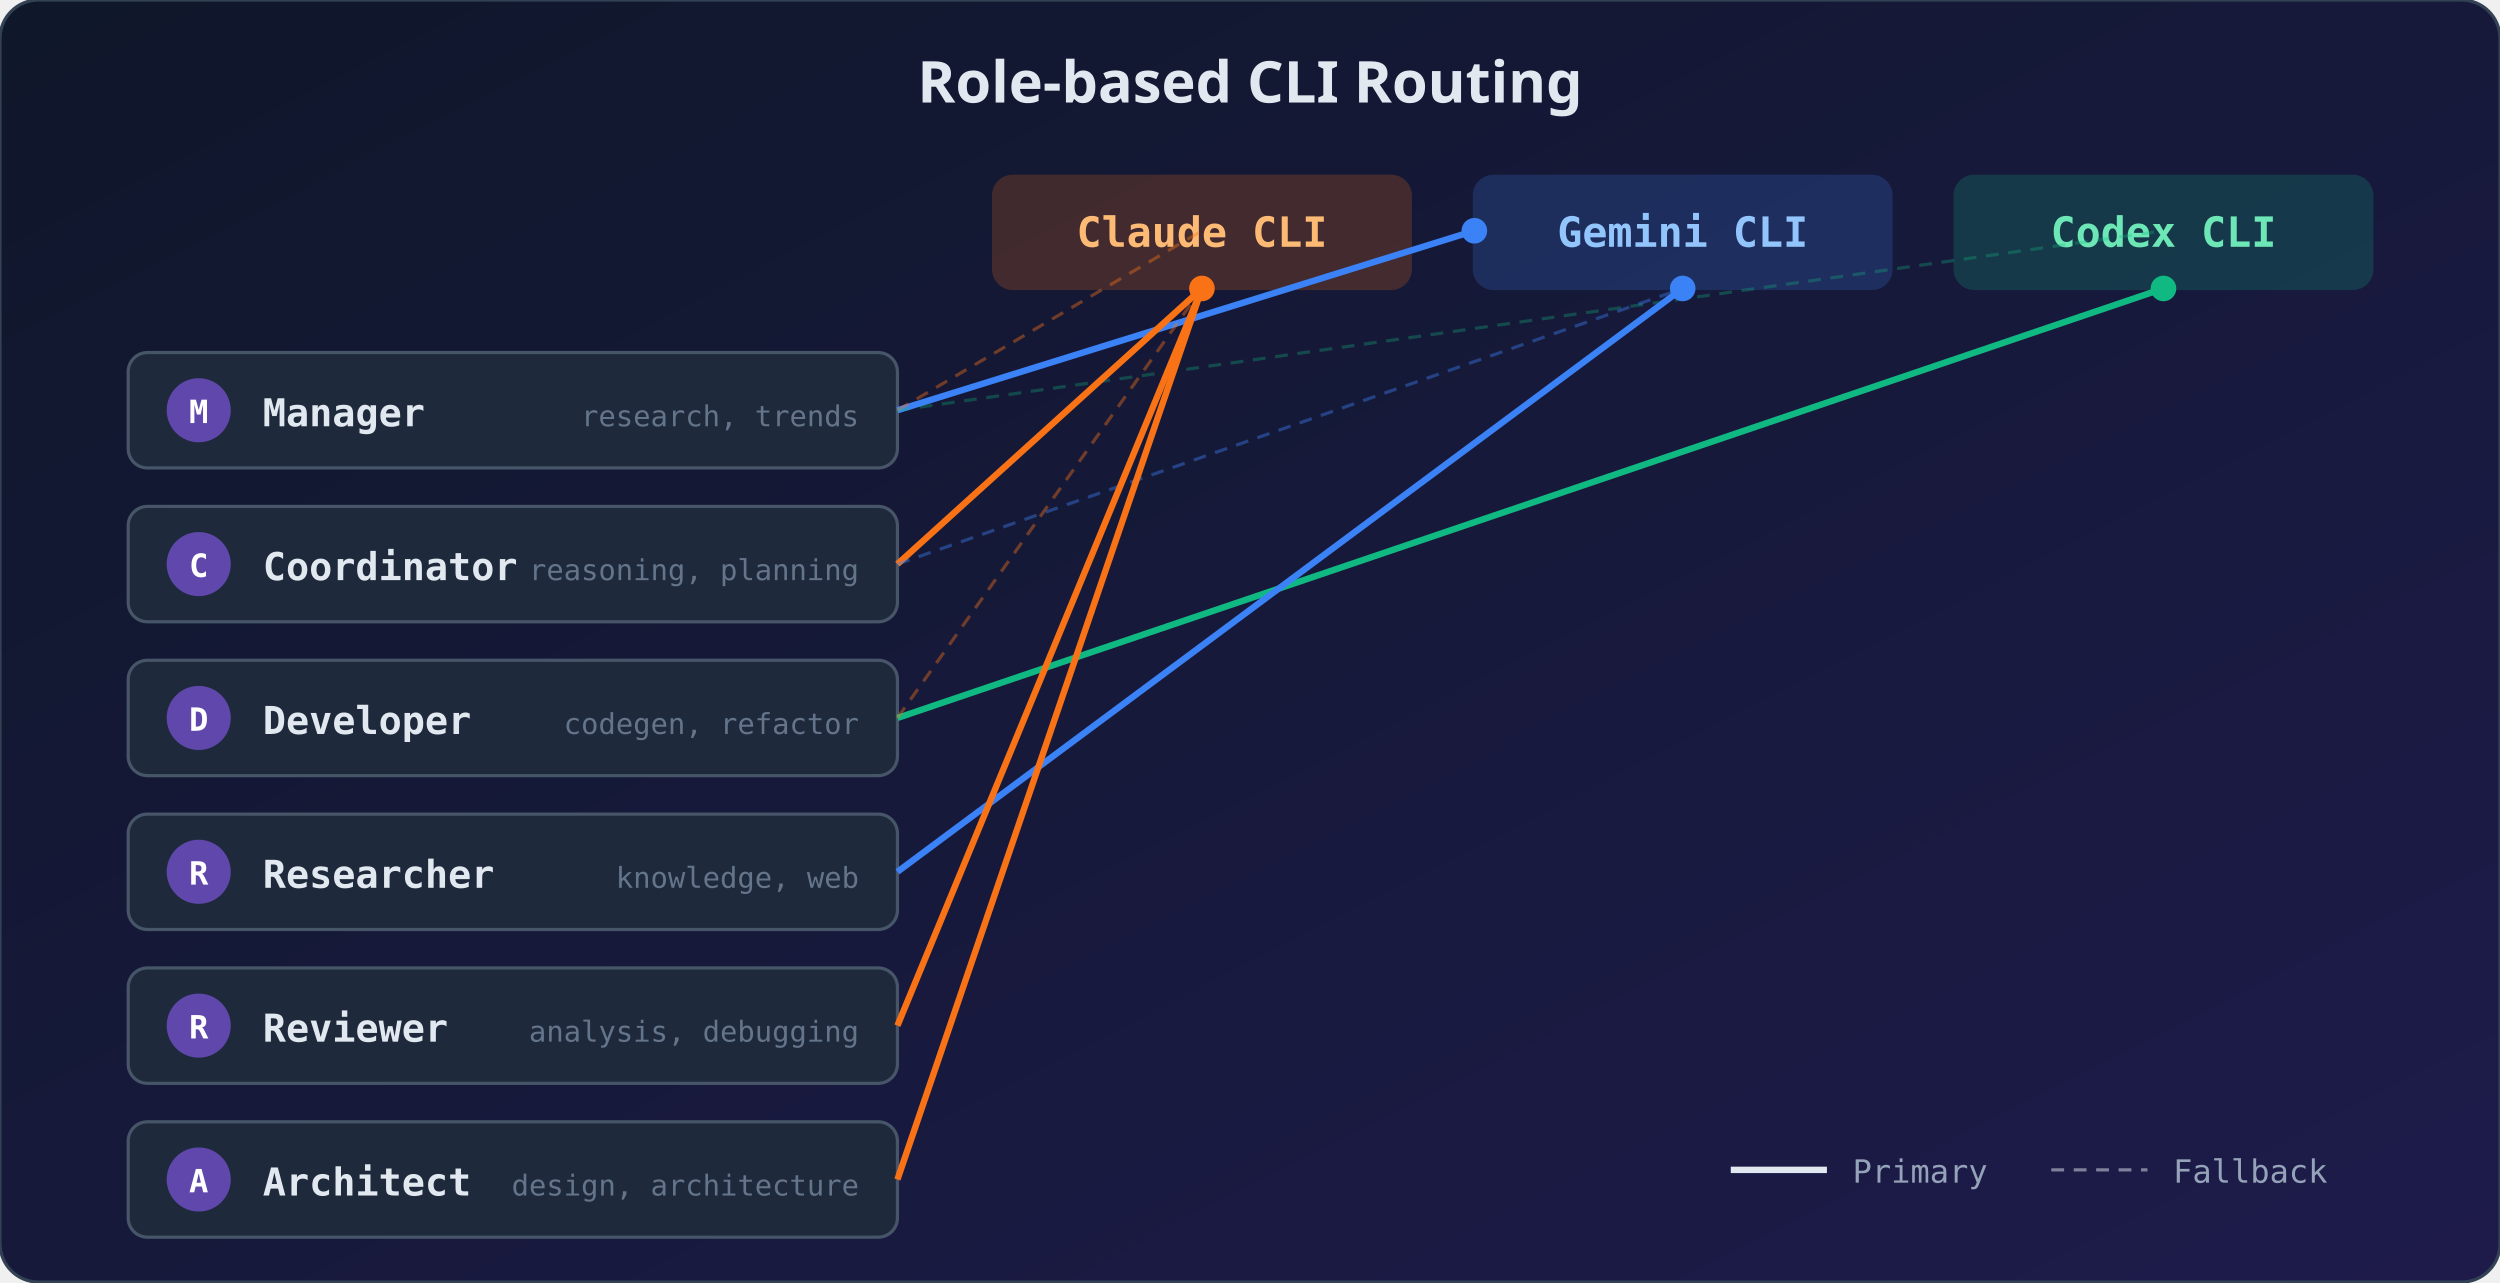
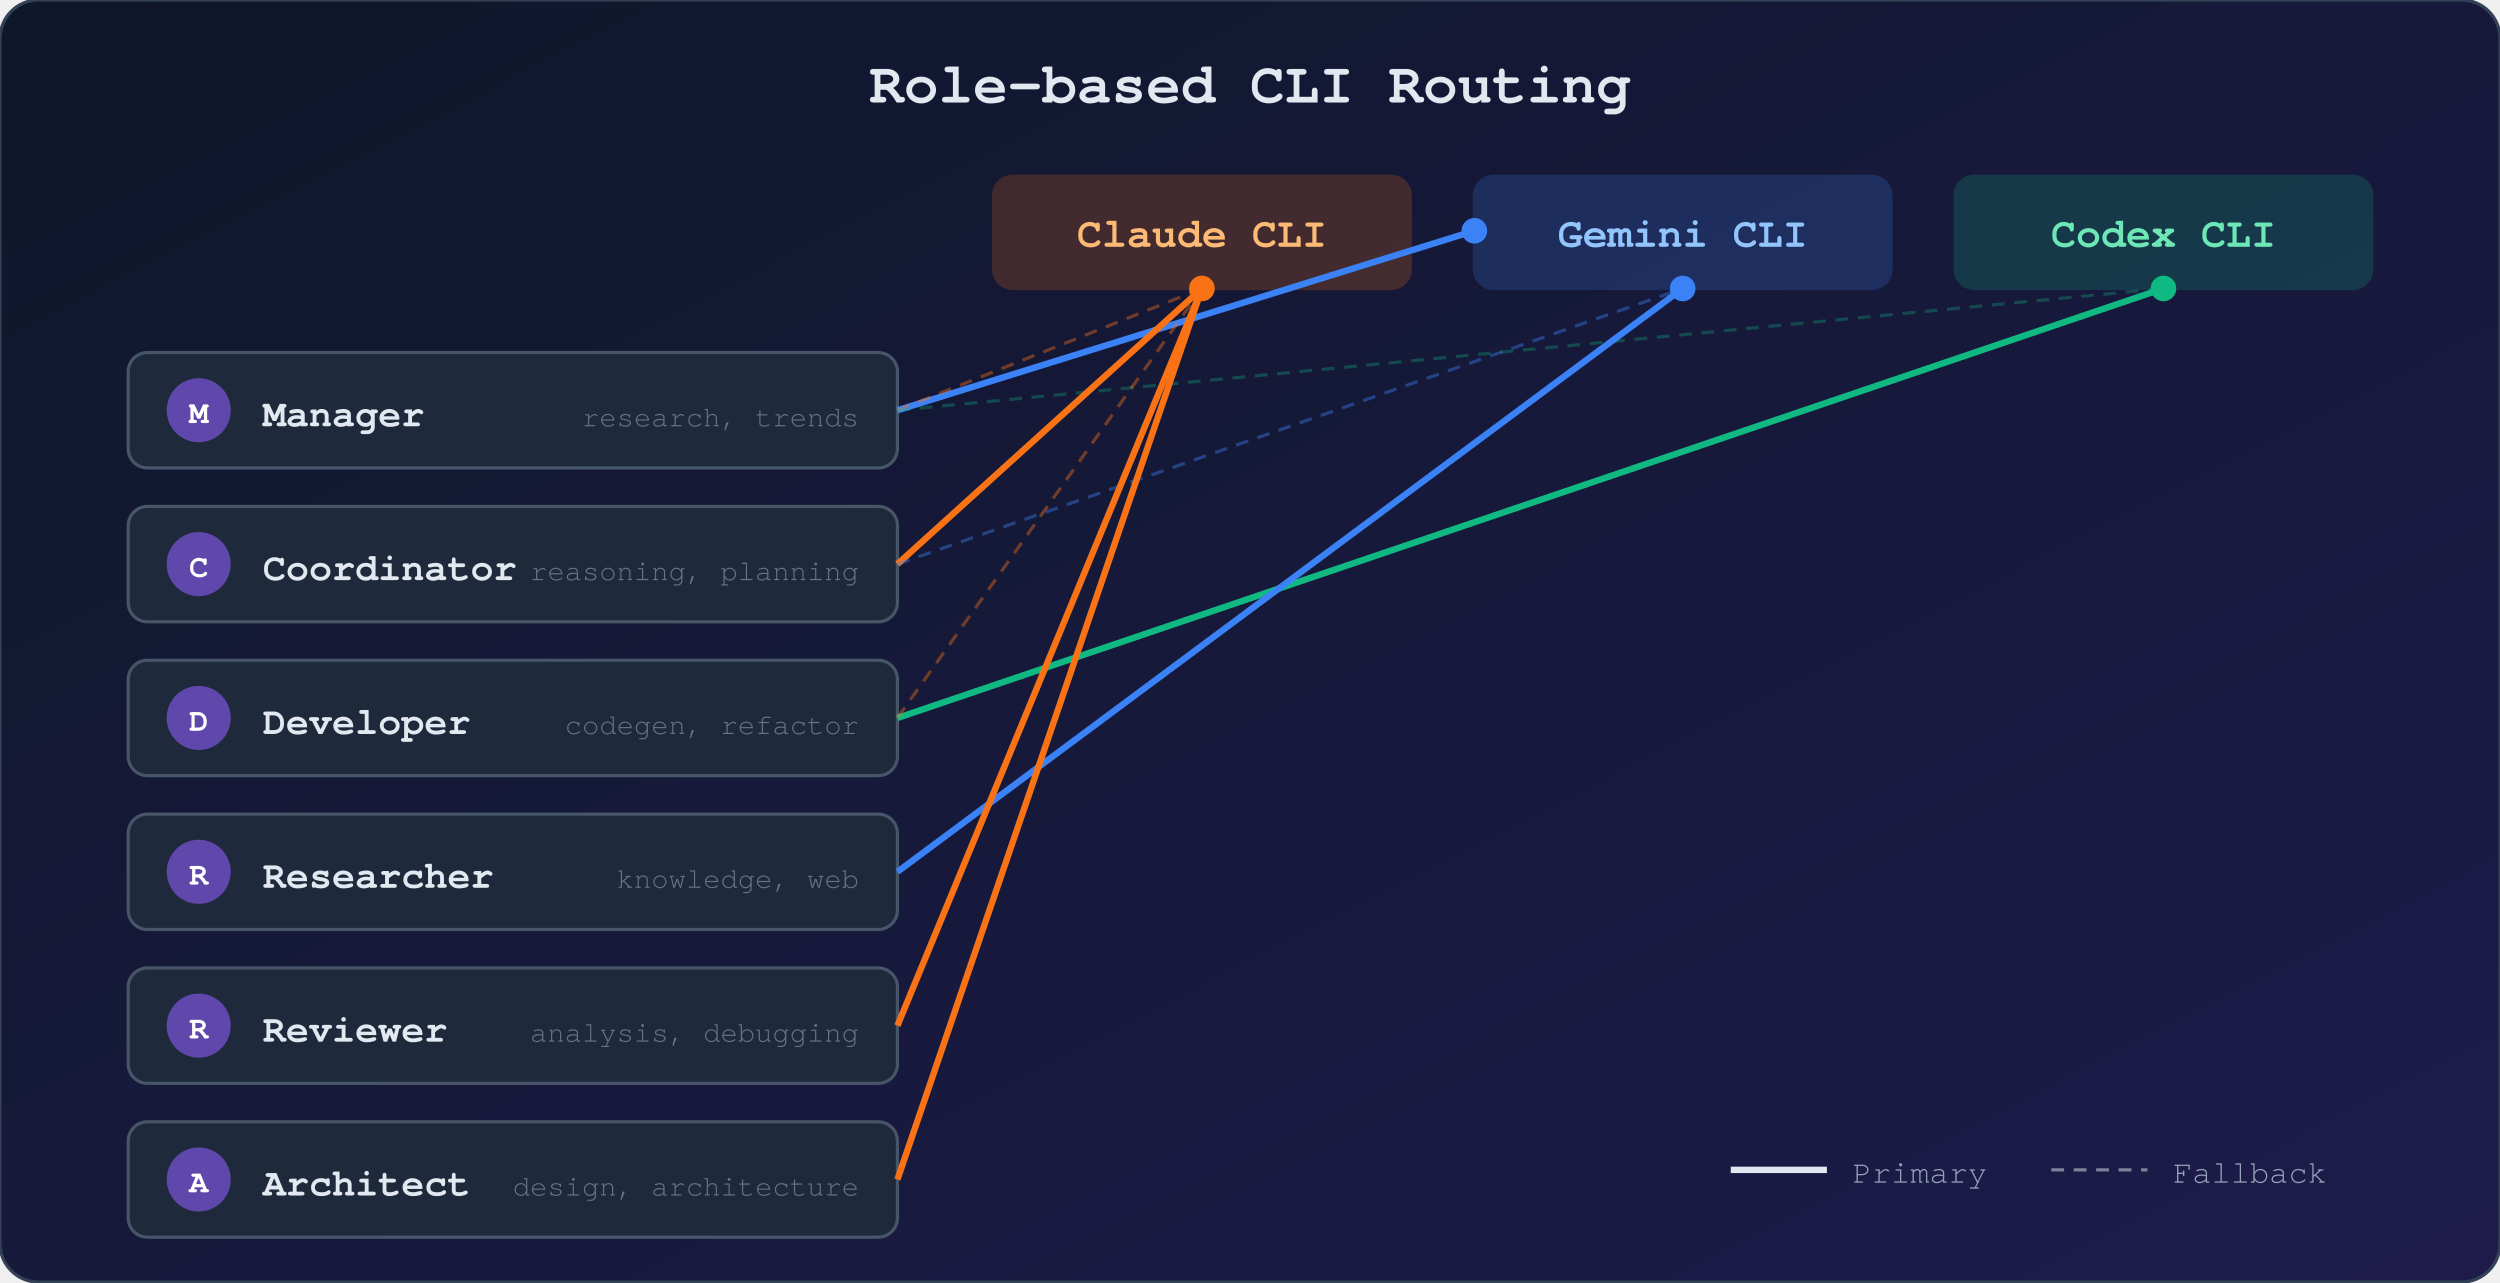
<svg xmlns="http://www.w3.org/2000/svg" viewBox="0 0 780 400" fill="none">
  <defs>
    <linearGradient id="bg" x1="0%" y1="0%" x2="100%" y2="100%">
-       <stop offset="0%" style="stop-color:#0f172a" />
-       <stop offset="100%" style="stop-color:#1e1b4b" />
+       <stop offset="0%" stop-color="#0f172a" />
+       <stop offset="100%" stop-color="#1e1b4b" />
    </linearGradient>
  </defs>
  <rect width="780" height="400" rx="12" fill="url(#bg)" />
  <rect width="780" height="400" rx="12" fill="none" stroke="#334155" stroke-width="1" />
-   <text x="390" y="32" text-anchor="middle" fill="#e2e8f0" font-family="'Segoe UI', system-ui, sans-serif" font-size="18" font-weight="700">Role-based CLI Routing</text>
+   <text x="390" y="32" text-anchor="middle" fill="#e2e8f0" font-family="monospace, Consolas, Courier" font-size="18" font-weight="700">Role-based CLI Routing</text>
  <rect x="310" y="55" width="130" height="35" rx="6" fill="#f97316" opacity="0.2" stroke="#f97316" stroke-width="1" />
-   <text x="375" y="77" text-anchor="middle" fill="#fdba74" font-family="monospace" font-size="13" font-weight="700">Claude CLI</text>
+   <text x="375" y="77" text-anchor="middle" fill="#fdba74" font-family="monospace, Consolas, Courier" font-size="13" font-weight="700">Claude CLI</text>
  <rect x="460" y="55" width="130" height="35" rx="6" fill="#3b82f6" opacity="0.2" stroke="#3b82f6" stroke-width="1" />
-   <text x="525" y="77" text-anchor="middle" fill="#93c5fd" font-family="monospace" font-size="13" font-weight="700">Gemini CLI</text>
+   <text x="525" y="77" text-anchor="middle" fill="#93c5fd" font-family="monospace, Consolas, Courier" font-size="13" font-weight="700">Gemini CLI</text>
  <rect x="610" y="55" width="130" height="35" rx="6" fill="#10b981" opacity="0.2" stroke="#10b981" stroke-width="1" />
-   <text x="675" y="77" text-anchor="middle" fill="#6ee7b7" font-family="monospace" font-size="13" font-weight="700">Codex CLI</text>
+   <text x="675" y="77" text-anchor="middle" fill="#6ee7b7" font-family="monospace, Consolas, Courier" font-size="13" font-weight="700">Codex CLI</text>
  <rect x="40" y="110" width="240" height="36" rx="6" fill="#1e293b" stroke="#475569" stroke-width="1" />
  <circle cx="62" cy="128" r="10" fill="#8b5cf6" opacity="0.6" />
-   <text x="62" y="132" text-anchor="middle" fill="white" font-family="monospace" font-size="10" font-weight="bold">M</text>
-   <text x="82" y="133" fill="#e2e8f0" font-family="monospace" font-size="12" font-weight="600">Manager</text>
-   <text x="268" y="133" text-anchor="end" fill="#64748b" font-family="monospace" font-size="9">research, trends</text>
+   <text x="62" y="132" text-anchor="middle" fill="white" font-family="monospace, Consolas, Courier" font-size="10" font-weight="bold">M</text>
+   <text x="82" y="133" fill="#e2e8f0" font-family="monospace, Consolas, Courier" font-size="12" font-weight="600">Manager</text>
+   <text x="268" y="133" text-anchor="end" fill="#64748b" font-family="monospace, Consolas, Courier" font-size="9">research, trends</text>
  <line x1="280" y1="128" x2="460" y2="72" stroke="#3b82f6" stroke-width="2" />
  <circle cx="460" cy="72" r="4" fill="#3b82f6" />
-   <line x1="280" y1="128" x2="375" y2="72" stroke="#f97316" stroke-width="1" stroke-dasharray="4,3" opacity="0.4" />
-   <line x1="280" y1="128" x2="675" y2="72" stroke="#10b981" stroke-width="1" stroke-dasharray="4,3" opacity="0.3" />
+   <line x1="280" y1="128" x2="375" y2="90" stroke="#f97316" stroke-width="1" stroke-dasharray="4,3" opacity="0.4" />
+   <line x1="280" y1="128" x2="675" y2="90" stroke="#10b981" stroke-width="1" stroke-dasharray="4,3" opacity="0.3" />
  <rect x="40" y="158" width="240" height="36" rx="6" fill="#1e293b" stroke="#475569" stroke-width="1" />
  <circle cx="62" cy="176" r="10" fill="#8b5cf6" opacity="0.6" />
-   <text x="62" y="180" text-anchor="middle" fill="white" font-family="monospace" font-size="10" font-weight="bold">C</text>
-   <text x="82" y="181" fill="#e2e8f0" font-family="monospace" font-size="12" font-weight="600">Coordinator</text>
-   <text x="268" y="181" text-anchor="end" fill="#64748b" font-family="monospace" font-size="9">reasoning, planning</text>
+   <text x="62" y="180" text-anchor="middle" fill="white" font-family="monospace, Consolas, Courier" font-size="10" font-weight="bold">C</text>
+   <text x="82" y="181" fill="#e2e8f0" font-family="monospace, Consolas, Courier" font-size="12" font-weight="600">Coordinator</text>
+   <text x="268" y="181" text-anchor="end" fill="#64748b" font-family="monospace, Consolas, Courier" font-size="9">reasoning, planning</text>
  <line x1="280" y1="176" x2="375" y2="90" stroke="#f97316" stroke-width="2" />
  <circle cx="375" cy="90" r="4" fill="#f97316" />
  <line x1="280" y1="176" x2="525" y2="90" stroke="#3b82f6" stroke-width="1" stroke-dasharray="4,3" opacity="0.4" />
  <rect x="40" y="206" width="240" height="36" rx="6" fill="#1e293b" stroke="#475569" stroke-width="1" />
  <circle cx="62" cy="224" r="10" fill="#8b5cf6" opacity="0.6" />
-   <text x="62" y="228" text-anchor="middle" fill="white" font-family="monospace" font-size="10" font-weight="bold">D</text>
-   <text x="82" y="229" fill="#e2e8f0" font-family="monospace" font-size="12" font-weight="600">Developer</text>
-   <text x="268" y="229" text-anchor="end" fill="#64748b" font-family="monospace" font-size="9">codegen, refactor</text>
+   <text x="62" y="228" text-anchor="middle" fill="white" font-family="monospace, Consolas, Courier" font-size="10" font-weight="bold">D</text>
+   <text x="82" y="229" fill="#e2e8f0" font-family="monospace, Consolas, Courier" font-size="12" font-weight="600">Developer</text>
+   <text x="268" y="229" text-anchor="end" fill="#64748b" font-family="monospace, Consolas, Courier" font-size="9">codegen, refactor</text>
  <line x1="280" y1="224" x2="675" y2="90" stroke="#10b981" stroke-width="2" />
  <circle cx="675" cy="90" r="4" fill="#10b981" />
  <line x1="280" y1="224" x2="375" y2="90" stroke="#f97316" stroke-width="1" stroke-dasharray="4,3" opacity="0.4" />
  <rect x="40" y="254" width="240" height="36" rx="6" fill="#1e293b" stroke="#475569" stroke-width="1" />
  <circle cx="62" cy="272" r="10" fill="#8b5cf6" opacity="0.6" />
-   <text x="62" y="276" text-anchor="middle" fill="white" font-family="monospace" font-size="10" font-weight="bold">R</text>
-   <text x="82" y="277" fill="#e2e8f0" font-family="monospace" font-size="12" font-weight="600">Researcher</text>
-   <text x="268" y="277" text-anchor="end" fill="#64748b" font-family="monospace" font-size="9">knowledge, web</text>
+   <text x="62" y="276" text-anchor="middle" fill="white" font-family="monospace, Consolas, Courier" font-size="10" font-weight="bold">R</text>
+   <text x="82" y="277" fill="#e2e8f0" font-family="monospace, Consolas, Courier" font-size="12" font-weight="600">Researcher</text>
+   <text x="268" y="277" text-anchor="end" fill="#64748b" font-family="monospace, Consolas, Courier" font-size="9">knowledge, web</text>
  <line x1="280" y1="272" x2="525" y2="90" stroke="#3b82f6" stroke-width="2" />
  <circle cx="525" cy="90" r="4" fill="#3b82f6" />
  <rect x="40" y="302" width="240" height="36" rx="6" fill="#1e293b" stroke="#475569" stroke-width="1" />
  <circle cx="62" cy="320" r="10" fill="#8b5cf6" opacity="0.6" />
-   <text x="62" y="324" text-anchor="middle" fill="white" font-family="monospace" font-size="10" font-weight="bold">R</text>
-   <text x="82" y="325" fill="#e2e8f0" font-family="monospace" font-size="12" font-weight="600">Reviewer</text>
-   <text x="268" y="325" text-anchor="end" fill="#64748b" font-family="monospace" font-size="9">analysis, debugging</text>
+   <text x="62" y="324" text-anchor="middle" fill="white" font-family="monospace, Consolas, Courier" font-size="10" font-weight="bold">R</text>
+   <text x="82" y="325" fill="#e2e8f0" font-family="monospace, Consolas, Courier" font-size="12" font-weight="600">Reviewer</text>
+   <text x="268" y="325" text-anchor="end" fill="#64748b" font-family="monospace, Consolas, Courier" font-size="9">analysis, debugging</text>
  <line x1="280" y1="320" x2="375" y2="90" stroke="#f97316" stroke-width="2" />
  <rect x="40" y="350" width="240" height="36" rx="6" fill="#1e293b" stroke="#475569" stroke-width="1" />
  <circle cx="62" cy="368" r="10" fill="#8b5cf6" opacity="0.6" />
-   <text x="62" y="372" text-anchor="middle" fill="white" font-family="monospace" font-size="10" font-weight="bold">A</text>
-   <text x="82" y="373" fill="#e2e8f0" font-family="monospace" font-size="12" font-weight="600">Architect</text>
-   <text x="268" y="373" text-anchor="end" fill="#64748b" font-family="monospace" font-size="9">design, architecture</text>
+   <text x="62" y="372" text-anchor="middle" fill="white" font-family="monospace, Consolas, Courier" font-size="10" font-weight="bold">A</text>
+   <text x="82" y="373" fill="#e2e8f0" font-family="monospace, Consolas, Courier" font-size="12" font-weight="600">Architect</text>
+   <text x="268" y="373" text-anchor="end" fill="#64748b" font-family="monospace, Consolas, Courier" font-size="9">design, architecture</text>
  <line x1="280" y1="368" x2="375" y2="90" stroke="#f97316" stroke-width="2" />
  <line x1="540" y1="365" x2="570" y2="365" stroke="#e2e8f0" stroke-width="2" />
-   <text x="578" y="369" fill="#94a3b8" font-family="monospace" font-size="10">Primary</text>
+   <text x="578" y="369" fill="#94a3b8" font-family="monospace, Consolas, Courier" font-size="10">Primary</text>
  <line x1="640" y1="365" x2="670" y2="365" stroke="#e2e8f0" stroke-width="1" stroke-dasharray="4,3" opacity="0.5" />
-   <text x="678" y="369" fill="#94a3b8" font-family="monospace" font-size="10">Fallback</text>
+   <text x="678" y="369" fill="#94a3b8" font-family="monospace, Consolas, Courier" font-size="10">Fallback</text>
</svg>
